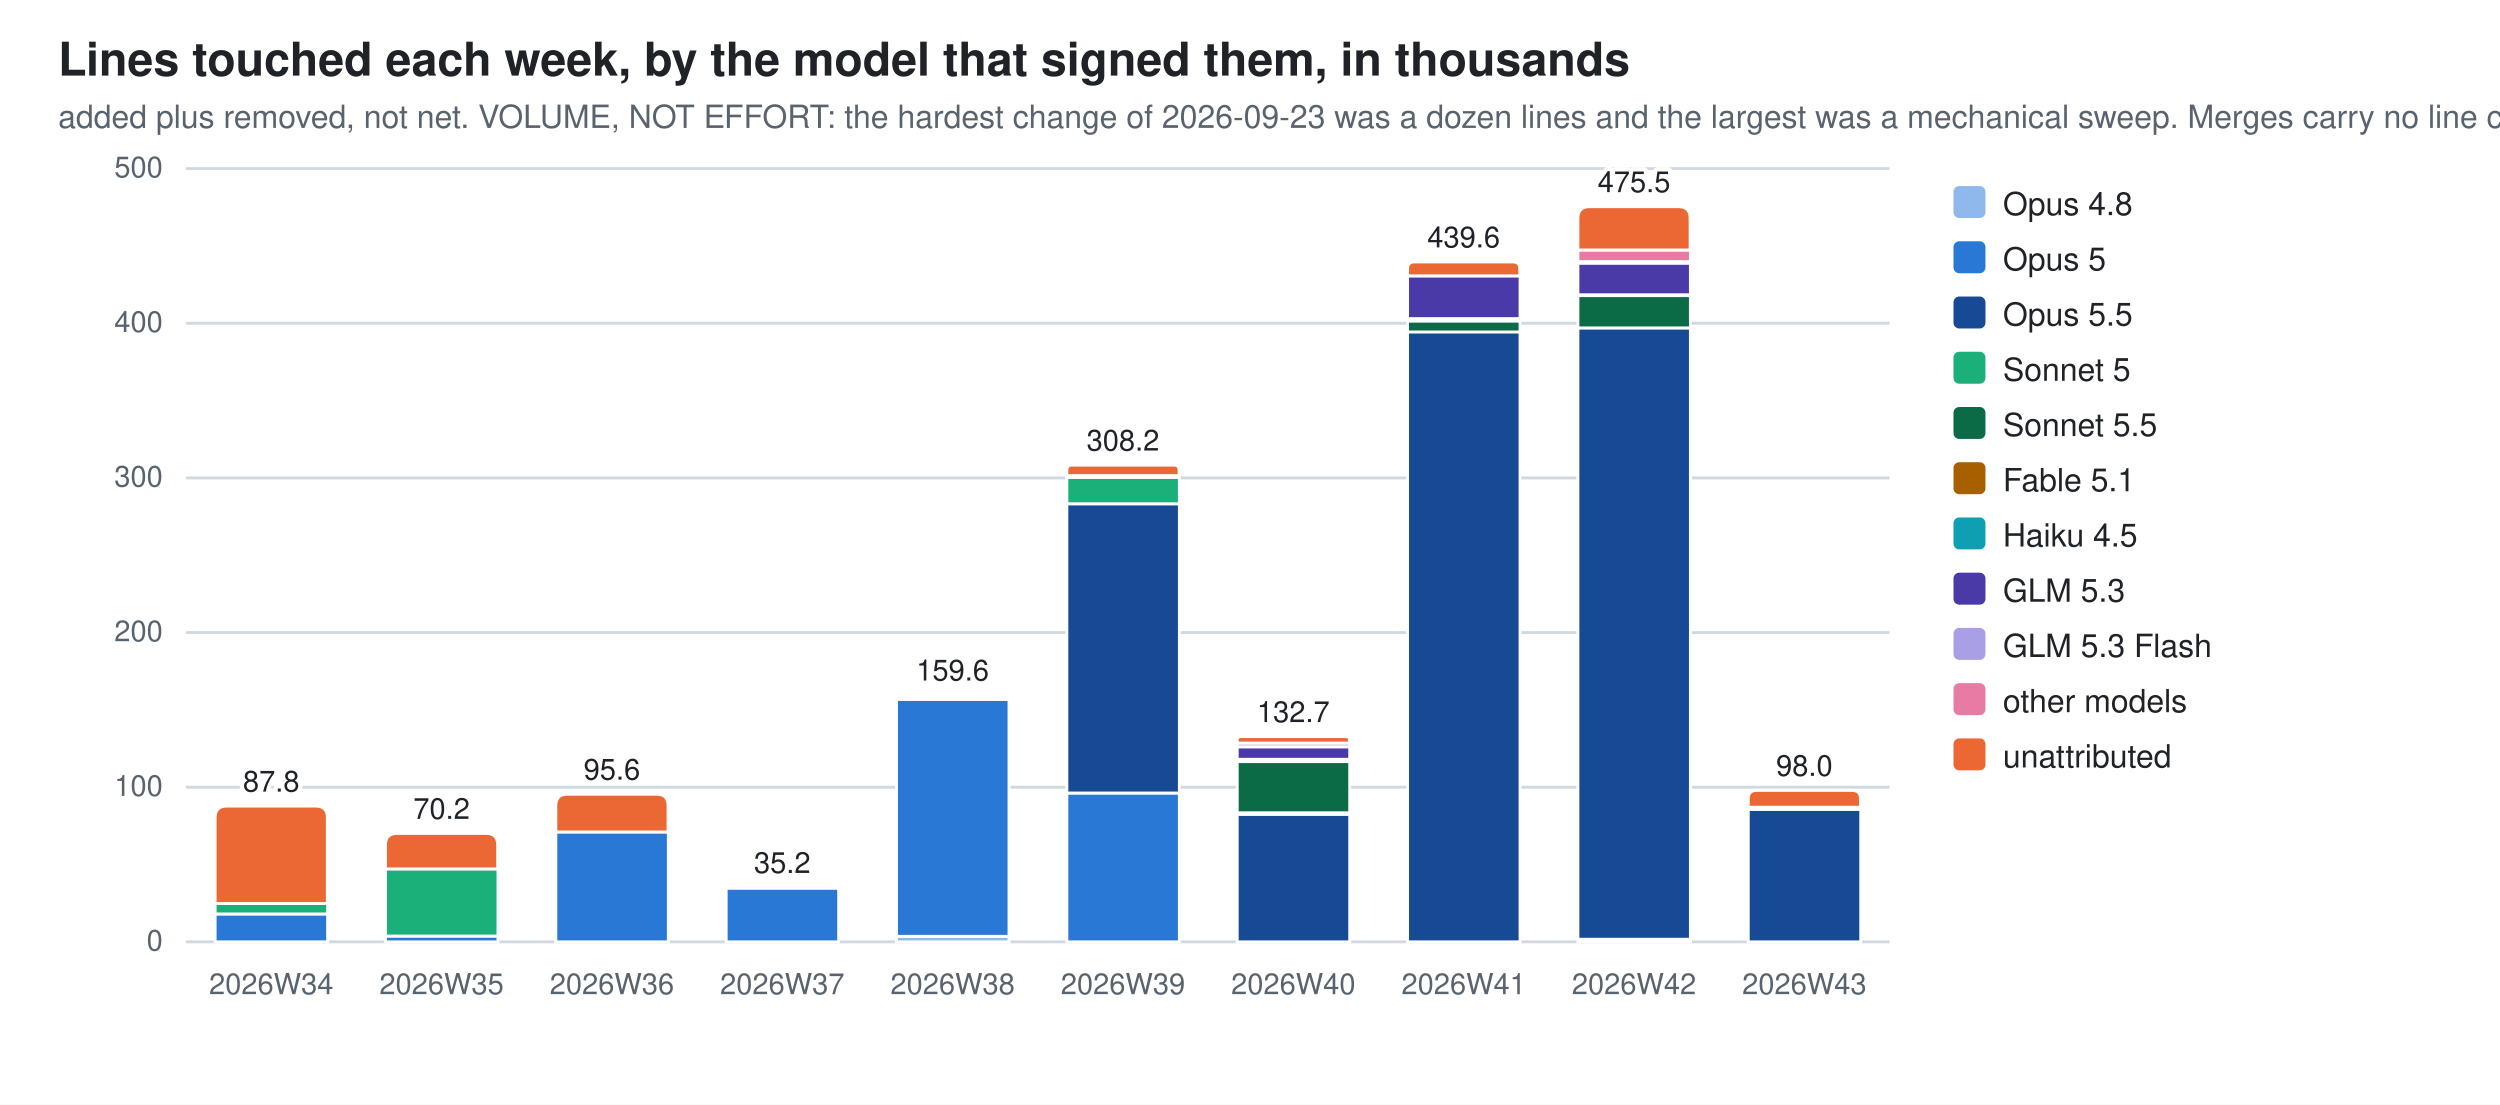
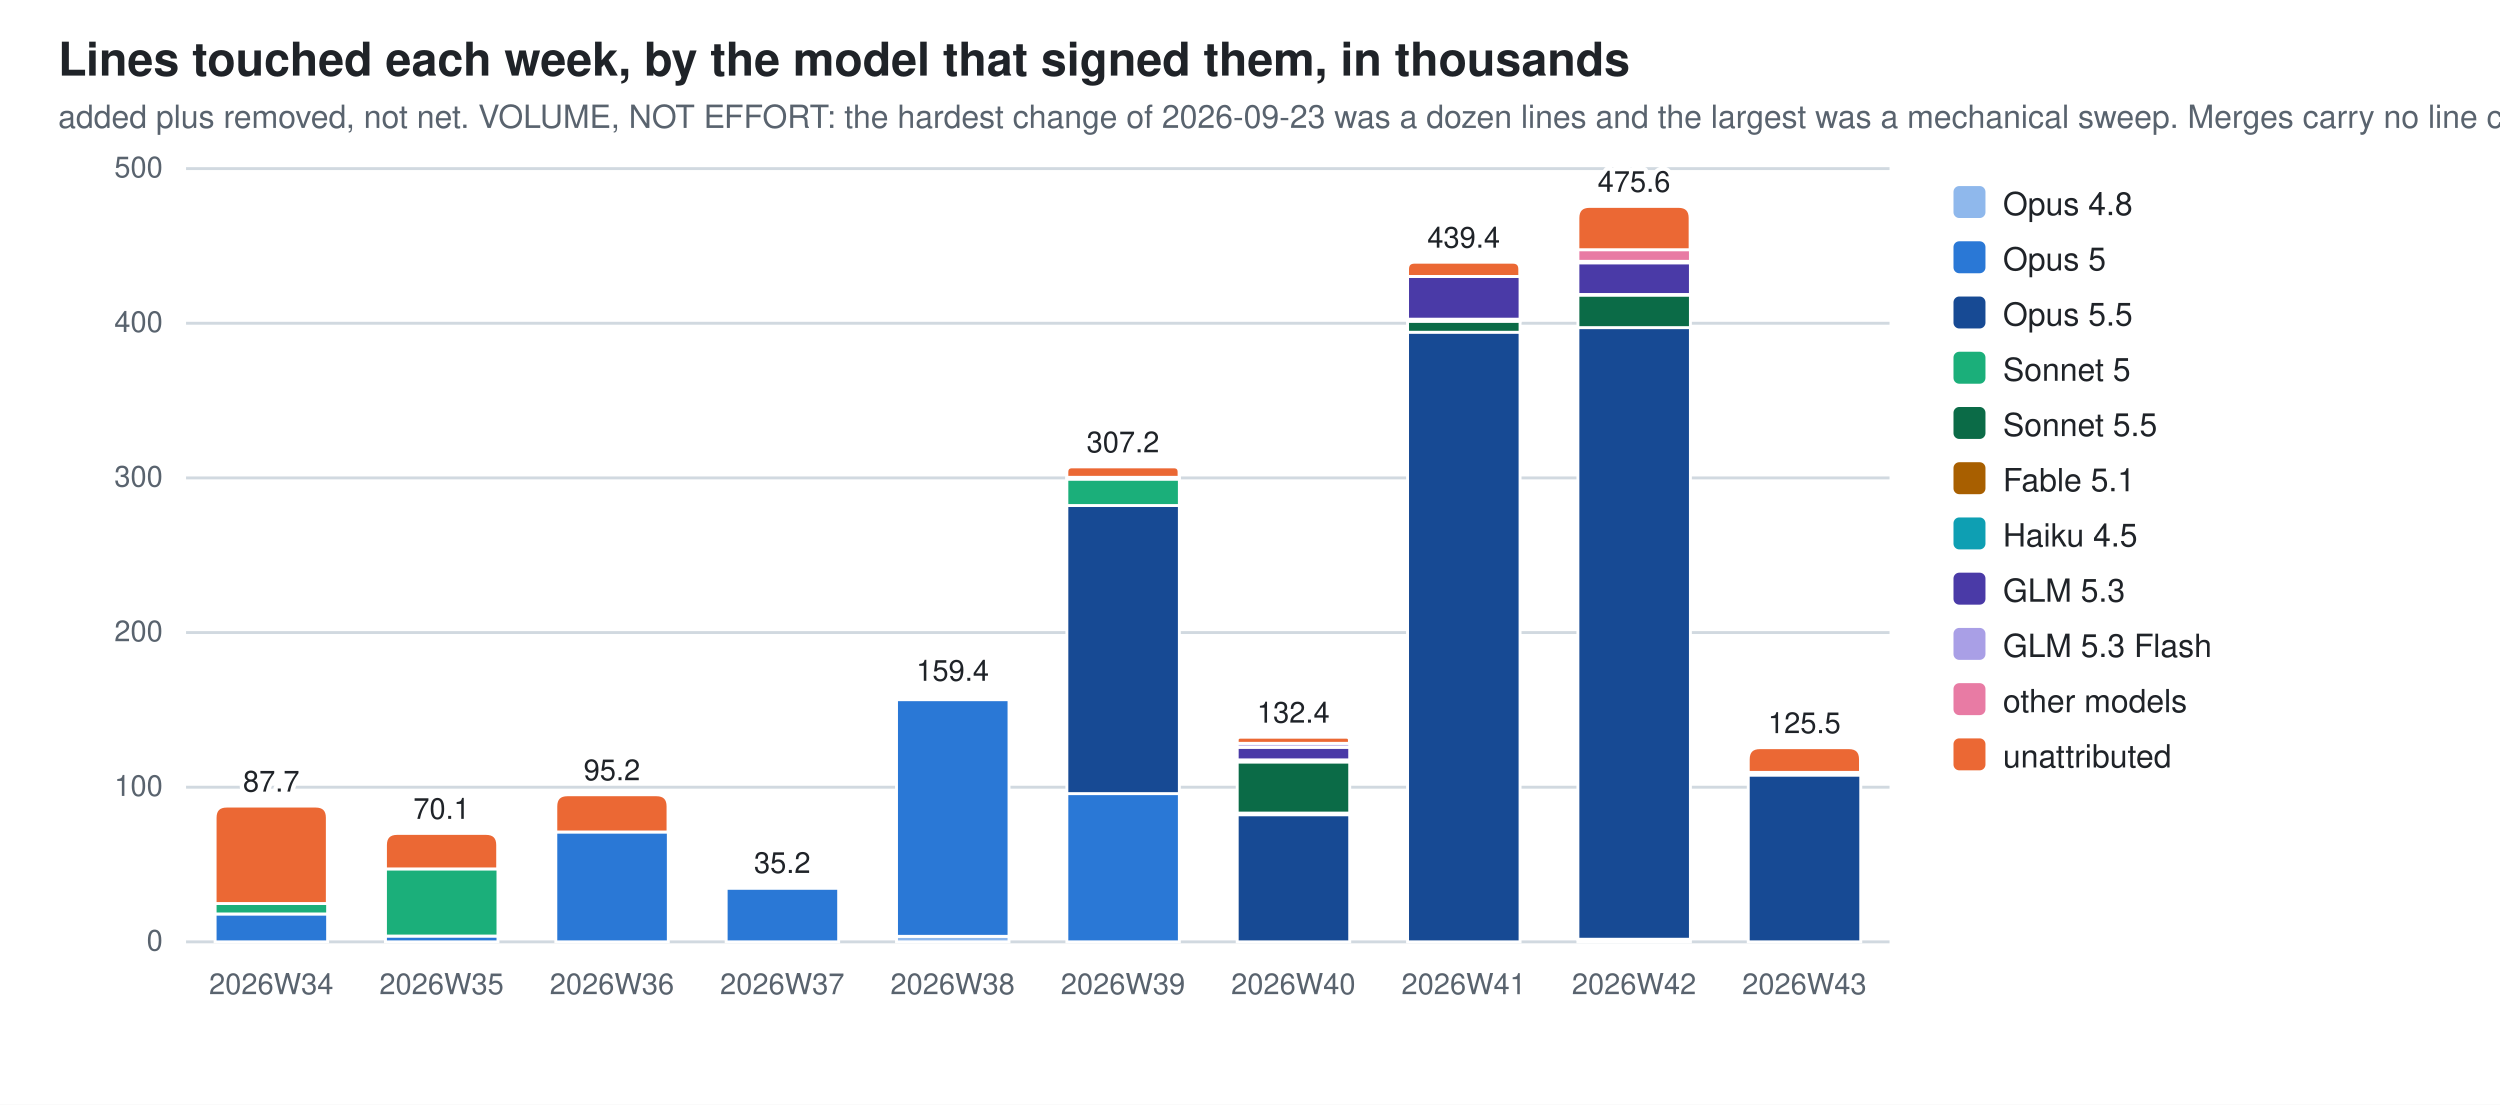
<svg xmlns="http://www.w3.org/2000/svg" width="860" height="380" viewBox="0 0 860 380" role="img" aria-label="Lines touched each week, by the model that signed them, in thousands">
  <style>
  .bg{fill:#ffffff} .fg{fill:#1f2328} .mut{fill:#59636e} .grid{stroke:#d1d9e0}
  .seg{stroke:#ffffff;stroke-width:1}
  .val{paint-order:stroke;stroke:#ffffff;stroke-width:3px;stroke-linejoin:round}
  .c0{fill:#8fb8ec}  .c1{fill:#2a78d6}  .c2{fill:#174a94}  .c3{fill:#1baf7a}  .c4{fill:#0b6b47}  .c5{fill:#a85f00}  .c6{fill:#0e9fb3}  .c7{fill:#4a3aa7}  .c8{fill:#a99fe6}  .c9{fill:#e87ba4}  .c10{fill:#eb6834}
  @media (prefers-color-scheme: dark){
    .bg{fill:#0d1117} .fg{fill:#e6edf3} .mut{fill:#9198a1} .grid{stroke:#30363d}
    .seg{stroke:#0d1117} .val{stroke:#0d1117} .c0{fill:#2c5ea8} .c1{fill:#3987e5} .c2{fill:#7db3f5} .c3{fill:#199e70} .c4{fill:#58d0a2} .c5{fill:#f2c75c} .c6{fill:#2bb5c9} .c7{fill:#9085e9} .c8{fill:#5848b8} .c9{fill:#d55181} .c10{fill:#d95926}}
  text{font-family:-apple-system,BlinkMacSystemFont,"Segoe UI",Helvetica,Arial,sans-serif}
</style>
  <rect class="bg" width="860" height="380" />
  <text class="fg" x="20" y="26" font-size="16" font-weight="600">Lines touched each week, by the model that signed them, in thousands</text>
  <text class="mut" x="20" y="44" font-size="11">added plus removed, not net. VOLUME, NOT EFFORT: the hardest change of 2026-09-23 was a dozen lines and the largest was a mechanical sweep. Merges carry no line count</text>
  <line class="grid" x1="64" y1="324.0" x2="650.0" y2="324.0" stroke-width="1" />
  <text class="mut" x="56" y="327.0" font-size="10" text-anchor="end">0</text>
  <line class="grid" x1="64" y1="270.8" x2="650.0" y2="270.8" stroke-width="1" />
  <text class="mut" x="56" y="273.8" font-size="10" text-anchor="end">100</text>
  <line class="grid" x1="64" y1="217.6" x2="650.0" y2="217.6" stroke-width="1" />
  <text class="mut" x="56" y="220.6" font-size="10" text-anchor="end">200</text>
  <line class="grid" x1="64" y1="164.4" x2="650.0" y2="164.4" stroke-width="1" />
  <text class="mut" x="56" y="167.4" font-size="10" text-anchor="end">300</text>
  <line class="grid" x1="64" y1="111.2" x2="650.0" y2="111.2" stroke-width="1" />
  <text class="mut" x="56" y="114.2" font-size="10" text-anchor="end">400</text>
  <line class="grid" x1="64" y1="58.0" x2="650.0" y2="58.0" stroke-width="1" />
  <text class="mut" x="56" y="61.0" font-size="10" text-anchor="end">500</text>
  <rect class="seg c1" x="74.0" y="314.4" width="38.7" height="9.6" />
  <rect class="seg c3" x="74.0" y="310.8" width="38.7" height="3.6" />
  <path class="seg c10" d="M74.0,310.8 V281.3 Q74.0,277.3 78.0,277.3 H108.6 Q112.6,277.3 112.6,281.3 V310.8 Z" />
  <text class="mut" x="93.3" y="342" font-size="10" text-anchor="middle">2026W34</text>
-   <text class="fg val" x="93.3" y="272.3" font-size="10" text-anchor="middle">87.8</text>
+   <text class="fg val" x="93.3" y="272.3" font-size="10" text-anchor="middle">87.7</text>
  <rect class="seg c1" x="132.6" y="322.0" width="38.7" height="2.0" />
  <rect class="seg c3" x="132.6" y="298.9" width="38.7" height="23.1" />
  <path class="seg c10" d="M132.6,298.9 V290.7 Q132.6,286.7 136.6,286.7 H167.2 Q171.2,286.7 171.2,290.7 V298.9 Z" />
  <text class="mut" x="151.9" y="342" font-size="10" text-anchor="middle">2026W35</text>
-   <text class="fg val" x="151.9" y="281.7" font-size="10" text-anchor="middle">70.2</text>
+   <text class="fg val" x="151.9" y="281.7" font-size="10" text-anchor="middle">70.1</text>
  <rect class="seg c1" x="191.2" y="286.2" width="38.7" height="37.8" />
-   <path class="seg c10" d="M191.2,286.2 V277.2 Q191.2,273.2 195.2,273.2 H225.8 Q229.8,273.2 229.8,277.2 V286.2 Z" />
+   <path class="seg c10" d="M191.2,286.2 V277.4 Q191.2,273.4 195.2,273.4 H225.8 Q229.8,273.4 229.8,277.4 V286.2 Z" />
  <text class="mut" x="210.5" y="342" font-size="10" text-anchor="middle">2026W36</text>
-   <text class="fg val" x="210.5" y="268.2" font-size="10" text-anchor="middle">95.6</text>
+   <text class="fg val" x="210.5" y="268.4" font-size="10" text-anchor="middle">95.2</text>
  <rect class="seg c1" x="249.8" y="305.5" width="38.7" height="18.5" />
  <path class="seg c10" d="M249.8,305.5 V305.4 Q249.8,305.3 249.9,305.3 H288.3 Q288.4,305.3 288.4,305.4 V305.5 Z" />
  <text class="mut" x="269.1" y="342" font-size="10" text-anchor="middle">2026W37</text>
  <text class="fg val" x="269.1" y="300.3" font-size="10" text-anchor="middle">35.2</text>
  <rect class="seg c0" x="308.4" y="322.1" width="38.7" height="1.9" />
-   <rect class="seg c1" x="308.4" y="240.6" width="38.7" height="81.5" />
-   <rect class="seg c5" x="308.4" y="239.8" width="38.7" height="0.7" />
-   <path class="seg c10" d="M308.4,239.8 V239.5 Q308.4,239.1 308.7,239.1 H346.7 Q347.0,239.1 347.0,239.5 V239.8 Z" />
+   <rect class="seg c1" x="308.4" y="240.7" width="38.7" height="81.4" />
+   <rect class="seg c5" x="308.4" y="239.9" width="38.7" height="0.7" />
+   <path class="seg c10" d="M308.4,239.9 V239.6 Q308.4,239.2 308.7,239.2 H346.7 Q347.0,239.2 347.0,239.6 V239.9 Z" />
  <text class="mut" x="327.7" y="342" font-size="10" text-anchor="middle">2026W38</text>
-   <text class="fg val" x="327.7" y="234.1" font-size="10" text-anchor="middle">159.6</text>
-   <rect class="seg c1" x="367.0" y="272.8" width="38.7" height="51.2" />
-   <rect class="seg c2" x="367.0" y="173.3" width="38.7" height="99.5" />
-   <rect class="seg c3" x="367.0" y="164.2" width="38.7" height="9.1" />
-   <rect class="seg c5" x="367.0" y="163.6" width="38.7" height="0.6" />
-   <rect class="seg c9" x="367.0" y="163.6" width="38.7" height="0.0" />
-   <path class="seg c10" d="M367.0,163.6 V161.8 Q367.0,160.0 368.7,160.0 H403.9 Q405.6,160.0 405.6,161.8 V163.6 Z" />
+   <text class="fg val" x="327.7" y="234.2" font-size="10" text-anchor="middle">159.4</text>
+   <rect class="seg c1" x="367.0" y="273.0" width="38.7" height="51.0" />
+   <rect class="seg c2" x="367.0" y="173.9" width="38.7" height="99.1" />
+   <rect class="seg c3" x="367.0" y="164.8" width="38.7" height="9.1" />
+   <rect class="seg c5" x="367.0" y="164.2" width="38.7" height="0.6" />
+   <rect class="seg c9" x="367.0" y="164.2" width="38.7" height="0.0" />
+   <path class="seg c10" d="M367.0,164.2 V162.4 Q367.0,160.6 368.8,160.6 H403.8 Q405.6,160.6 405.6,162.4 V164.2 Z" />
  <text class="mut" x="386.3" y="342" font-size="10" text-anchor="middle">2026W39</text>
-   <text class="fg val" x="386.3" y="155.0" font-size="10" text-anchor="middle">308.2</text>
-   <rect class="seg c2" x="425.6" y="280.1" width="38.7" height="43.9" />
-   <rect class="seg c3" x="425.6" y="279.5" width="38.7" height="0.6" />
-   <rect class="seg c4" x="425.6" y="262.0" width="38.7" height="17.6" />
-   <rect class="seg c5" x="425.6" y="261.2" width="38.7" height="0.7" />
-   <rect class="seg c6" x="425.6" y="261.2" width="38.7" height="0.0" />
-   <rect class="seg c7" x="425.6" y="256.9" width="38.7" height="4.3" />
-   <rect class="seg c8" x="425.6" y="255.6" width="38.7" height="1.3" />
-   <path class="seg c10" d="M425.6,255.6 V254.5 Q425.6,253.4 426.7,253.4 H463.1 Q464.2,253.4 464.2,254.5 V255.6 Z" />
+   <text class="fg val" x="386.3" y="155.6" font-size="10" text-anchor="middle">307.2</text>
+   <rect class="seg c2" x="425.6" y="280.2" width="38.7" height="43.8" />
+   <rect class="seg c3" x="425.6" y="279.7" width="38.7" height="0.6" />
+   <rect class="seg c4" x="425.6" y="262.1" width="38.7" height="17.6" />
+   <rect class="seg c5" x="425.6" y="261.4" width="38.7" height="0.7" />
+   <rect class="seg c6" x="425.6" y="261.4" width="38.7" height="0.0" />
+   <rect class="seg c7" x="425.6" y="257.1" width="38.7" height="4.3" />
+   <rect class="seg c8" x="425.6" y="255.7" width="38.7" height="1.3" />
+   <path class="seg c10" d="M425.6,255.7 V254.6 Q425.6,253.6 426.7,253.6 H463.1 Q464.2,253.6 464.2,254.6 V255.7 Z" />
  <text class="mut" x="444.9" y="342" font-size="10" text-anchor="middle">2026W40</text>
-   <text class="fg val" x="444.9" y="248.4" font-size="10" text-anchor="middle">132.7</text>
-   <rect class="seg c2" x="484.2" y="114.1" width="38.7" height="209.9" />
-   <rect class="seg c4" x="484.2" y="110.4" width="38.7" height="3.8" />
-   <rect class="seg c5" x="484.2" y="109.7" width="38.7" height="0.7" />
-   <rect class="seg c7" x="484.2" y="94.9" width="38.7" height="14.7" />
-   <path class="seg c10" d="M484.2,94.9 V92.5 Q484.2,90.1 486.6,90.1 H520.4 Q522.8,90.1 522.8,92.5 V94.9 Z" />
+   <text class="fg val" x="444.9" y="248.6" font-size="10" text-anchor="middle">132.4</text>
+   <rect class="seg c2" x="484.2" y="114.2" width="38.7" height="209.8" />
+   <rect class="seg c4" x="484.2" y="110.5" width="38.7" height="3.8" />
+   <rect class="seg c5" x="484.2" y="109.8" width="38.7" height="0.7" />
+   <rect class="seg c7" x="484.2" y="95.1" width="38.7" height="14.7" />
+   <path class="seg c10" d="M484.2,95.1 V92.6 Q484.2,90.2 486.6,90.2 H520.4 Q522.8,90.2 522.8,92.6 V95.1 Z" />
  <text class="mut" x="503.5" y="342" font-size="10" text-anchor="middle">2026W41</text>
-   <text class="fg val" x="503.5" y="85.1" font-size="10" text-anchor="middle">439.6</text>
+   <text class="fg val" x="503.5" y="85.2" font-size="10" text-anchor="middle">439.4</text>
  <rect class="seg c0" x="542.8" y="323.2" width="38.7" height="0.8" />
-   <rect class="seg c2" x="542.8" y="112.8" width="38.7" height="210.3" />
-   <rect class="seg c4" x="542.8" y="101.6" width="38.7" height="11.2" />
-   <rect class="seg c5" x="542.8" y="101.5" width="38.7" height="0.2" />
-   <rect class="seg c7" x="542.8" y="90.5" width="38.7" height="10.9" />
-   <rect class="seg c8" x="542.8" y="89.9" width="38.7" height="0.6" />
-   <rect class="seg c9" x="542.8" y="86.0" width="38.7" height="4.0" />
-   <path class="seg c10" d="M542.8,86.0 V75.1 Q542.8,71.1 546.8,71.1 H577.4 Q581.4,71.1 581.4,75.1 V86.0 Z" />
+   <rect class="seg c2" x="542.8" y="112.7" width="38.7" height="210.4" />
+   <rect class="seg c4" x="542.8" y="101.5" width="38.7" height="11.2" />
+   <rect class="seg c5" x="542.8" y="101.3" width="38.7" height="0.2" />
+   <rect class="seg c7" x="542.8" y="90.4" width="38.7" height="10.9" />
+   <rect class="seg c8" x="542.8" y="89.8" width="38.7" height="0.6" />
+   <rect class="seg c9" x="542.8" y="85.9" width="38.7" height="4.0" />
+   <path class="seg c10" d="M542.8,85.9 V75.0 Q542.8,71.0 546.8,71.0 H577.4 Q581.4,71.0 581.4,75.0 V85.9 Z" />
  <text class="mut" x="562.1" y="342" font-size="10" text-anchor="middle">2026W42</text>
-   <text class="fg val" x="562.1" y="66.1" font-size="10" text-anchor="middle">475.5</text>
-   <rect class="seg c2" x="601.4" y="278.4" width="38.7" height="45.6" />
-   <rect class="seg c4" x="601.4" y="277.7" width="38.7" height="0.7" />
-   <path class="seg c10" d="M601.4,277.7 V274.8 Q601.4,271.9 604.3,271.9 H637.1 Q640.0,271.9 640.0,274.8 V277.7 Z" />
+   <text class="fg val" x="562.1" y="66.0" font-size="10" text-anchor="middle">475.6</text>
+   <rect class="seg c2" x="601.4" y="266.6" width="38.7" height="57.4" />
+   <rect class="seg c4" x="601.4" y="265.7" width="38.7" height="0.9" />
+   <path class="seg c10" d="M601.4,265.7 V261.2 Q601.4,257.2 605.4,257.2 H636.0 Q640.0,257.2 640.0,261.2 V265.7 Z" />
  <text class="mut" x="620.7" y="342" font-size="10" text-anchor="middle">2026W43</text>
-   <text class="fg val" x="620.7" y="266.9" font-size="10" text-anchor="middle">98.0</text>
+   <text class="fg val" x="620.7" y="252.2" font-size="10" text-anchor="middle">125.5</text>
  <rect class="c0" x="672" y="64" width="11" height="11" rx="2" />
  <text class="fg" y="74" font-size="11">
    <tspan x="689" dy="0">Opus 4.8</tspan>
  </text>
  <rect class="c1" x="672" y="83" width="11" height="11" rx="2" />
  <text class="fg" y="93" font-size="11">
    <tspan x="689" dy="0">Opus 5</tspan>
  </text>
  <rect class="c2" x="672" y="102" width="11" height="11" rx="2" />
  <text class="fg" y="112" font-size="11">
    <tspan x="689" dy="0">Opus 5.5</tspan>
  </text>
  <rect class="c3" x="672" y="121" width="11" height="11" rx="2" />
  <text class="fg" y="131" font-size="11">
    <tspan x="689" dy="0">Sonnet 5</tspan>
  </text>
  <rect class="c4" x="672" y="140" width="11" height="11" rx="2" />
  <text class="fg" y="150" font-size="11">
    <tspan x="689" dy="0">Sonnet 5.5</tspan>
  </text>
  <rect class="c5" x="672" y="159" width="11" height="11" rx="2" />
  <text class="fg" y="169" font-size="11">
    <tspan x="689" dy="0">Fable 5.1</tspan>
  </text>
  <rect class="c6" x="672" y="178" width="11" height="11" rx="2" />
  <text class="fg" y="188" font-size="11">
    <tspan x="689" dy="0">Haiku 4.5</tspan>
  </text>
  <rect class="c7" x="672" y="197" width="11" height="11" rx="2" />
  <text class="fg" y="207" font-size="11">
    <tspan x="689" dy="0">GLM 5.3</tspan>
  </text>
  <rect class="c8" x="672" y="216" width="11" height="11" rx="2" />
  <text class="fg" y="226" font-size="11">
    <tspan x="689" dy="0">GLM 5.3 Flash</tspan>
  </text>
  <rect class="c9" x="672" y="235" width="11" height="11" rx="2" />
  <text class="fg" y="245" font-size="11">
    <tspan x="689" dy="0">other models</tspan>
  </text>
  <rect class="c10" x="672" y="254" width="11" height="11" rx="2" />
  <text class="fg" y="264" font-size="11">
    <tspan x="689" dy="0">unattributed</tspan>
  </text>
</svg>
